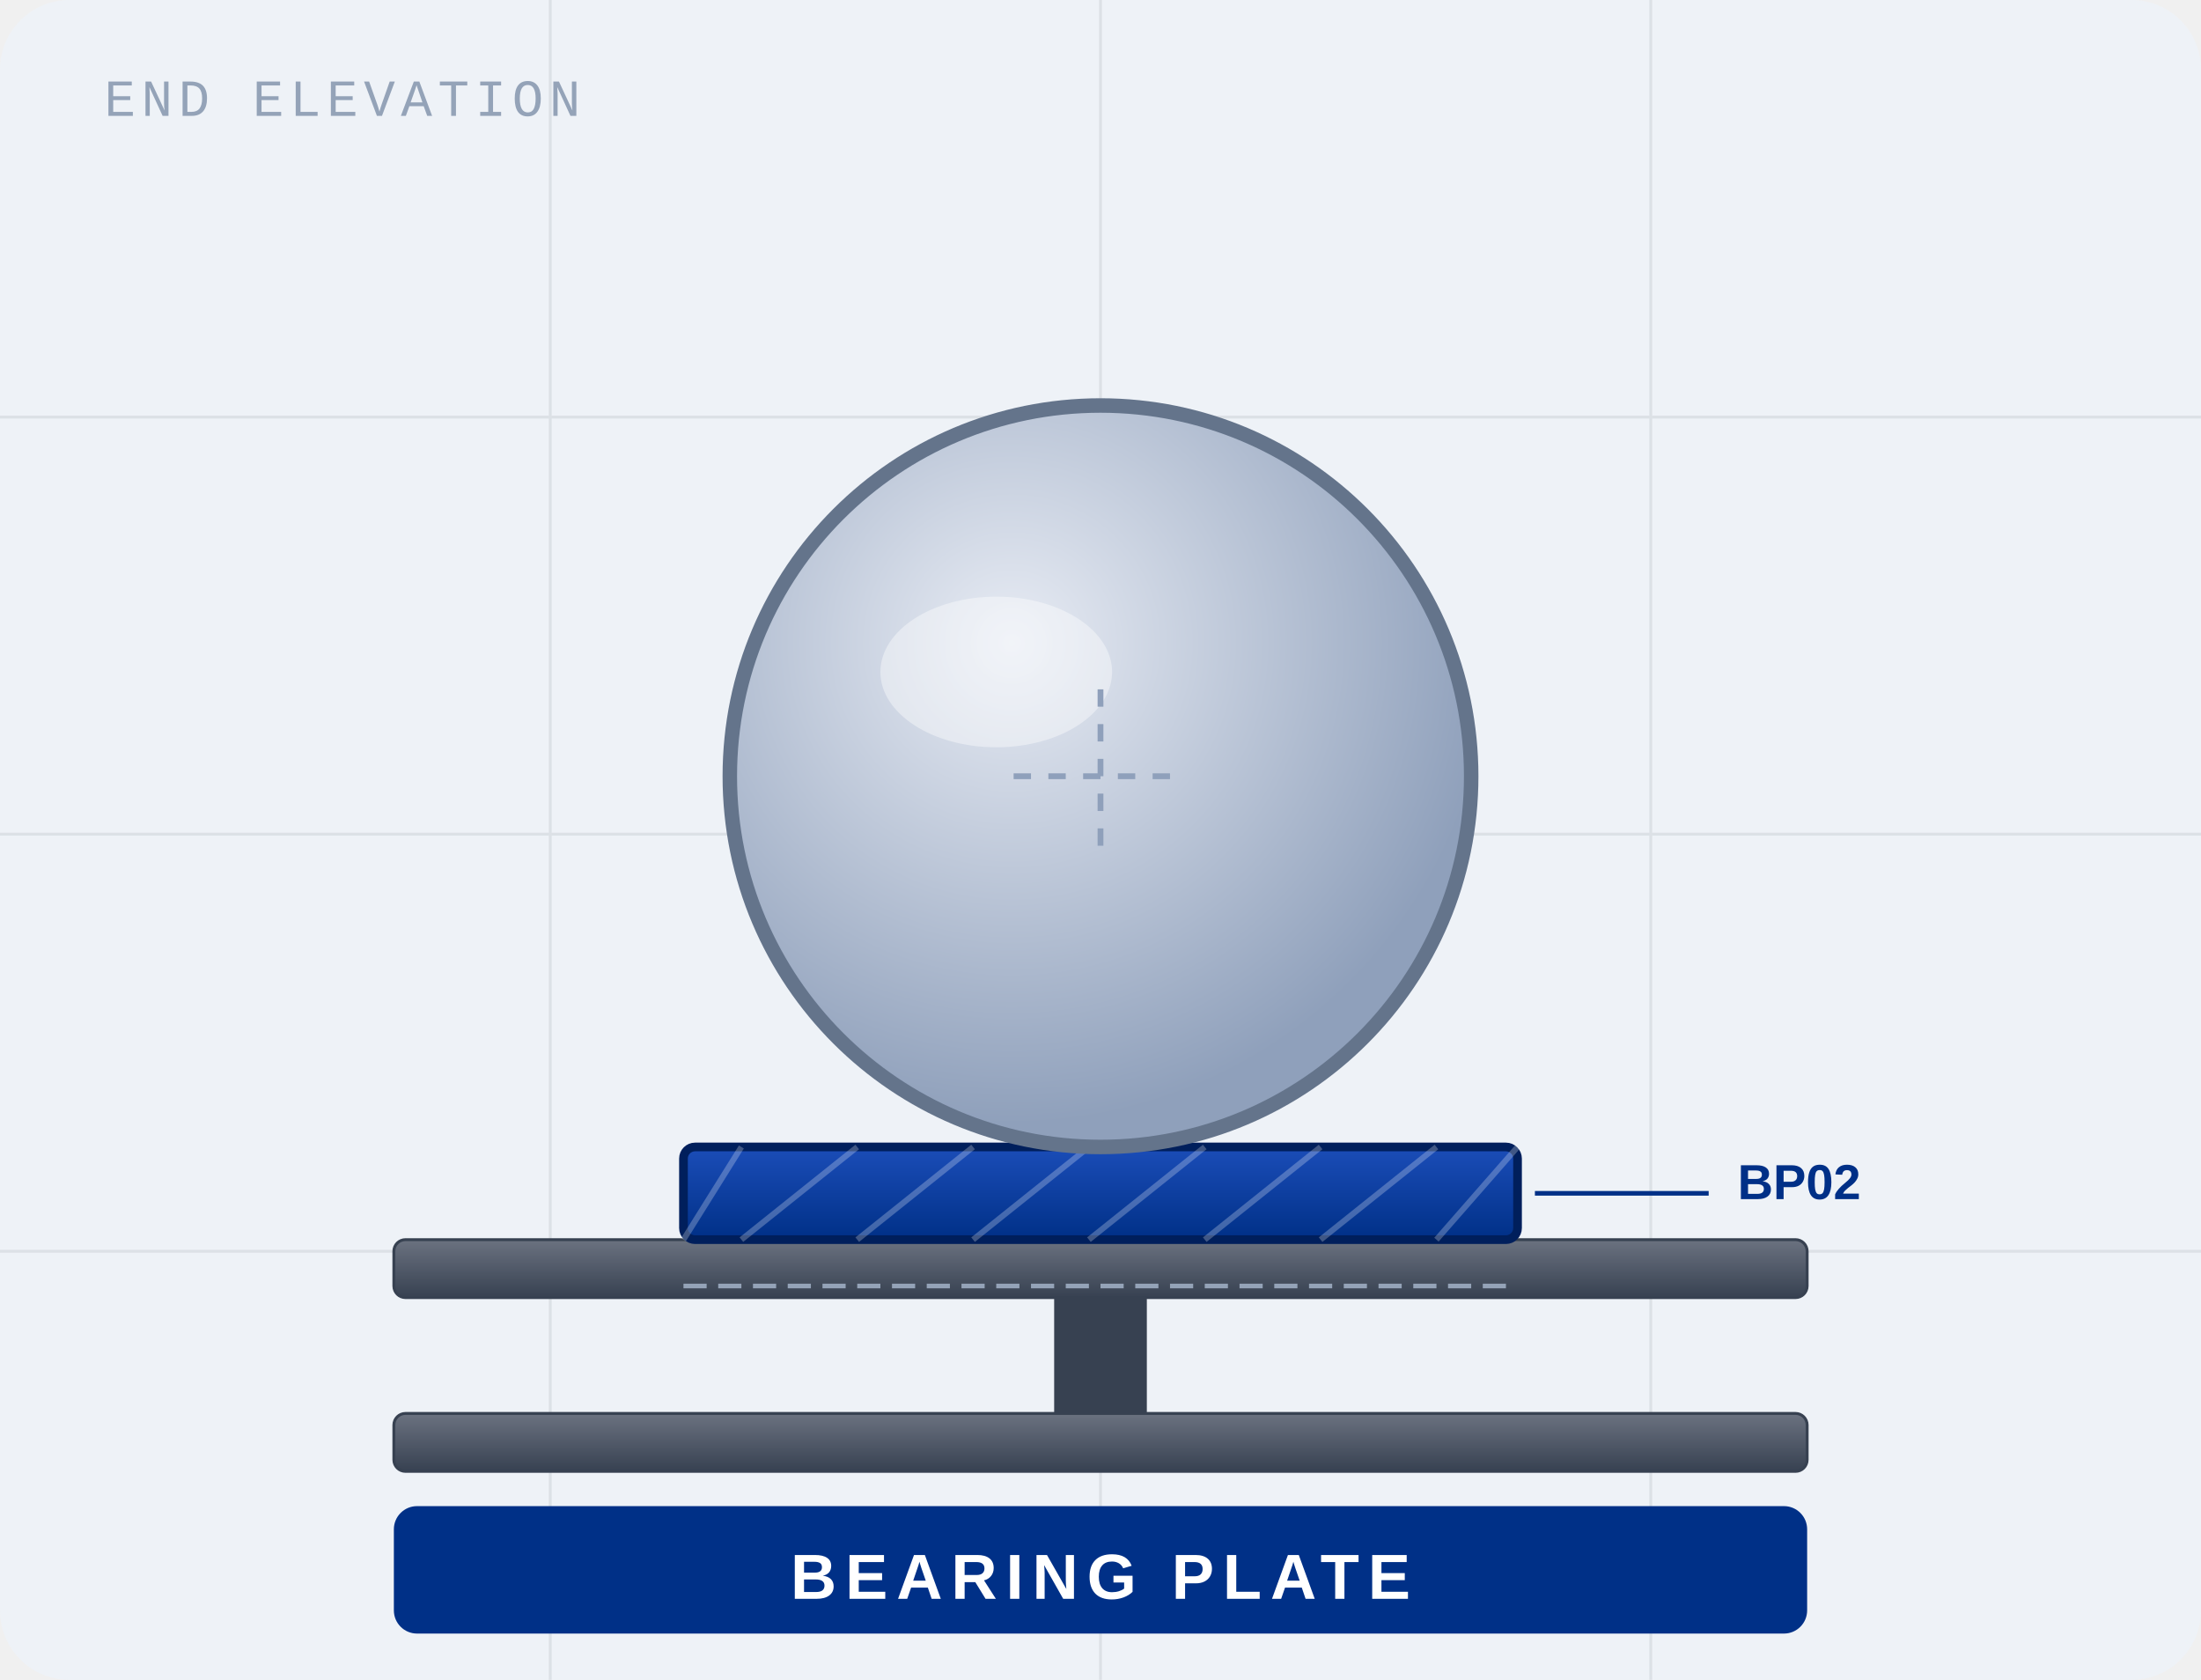
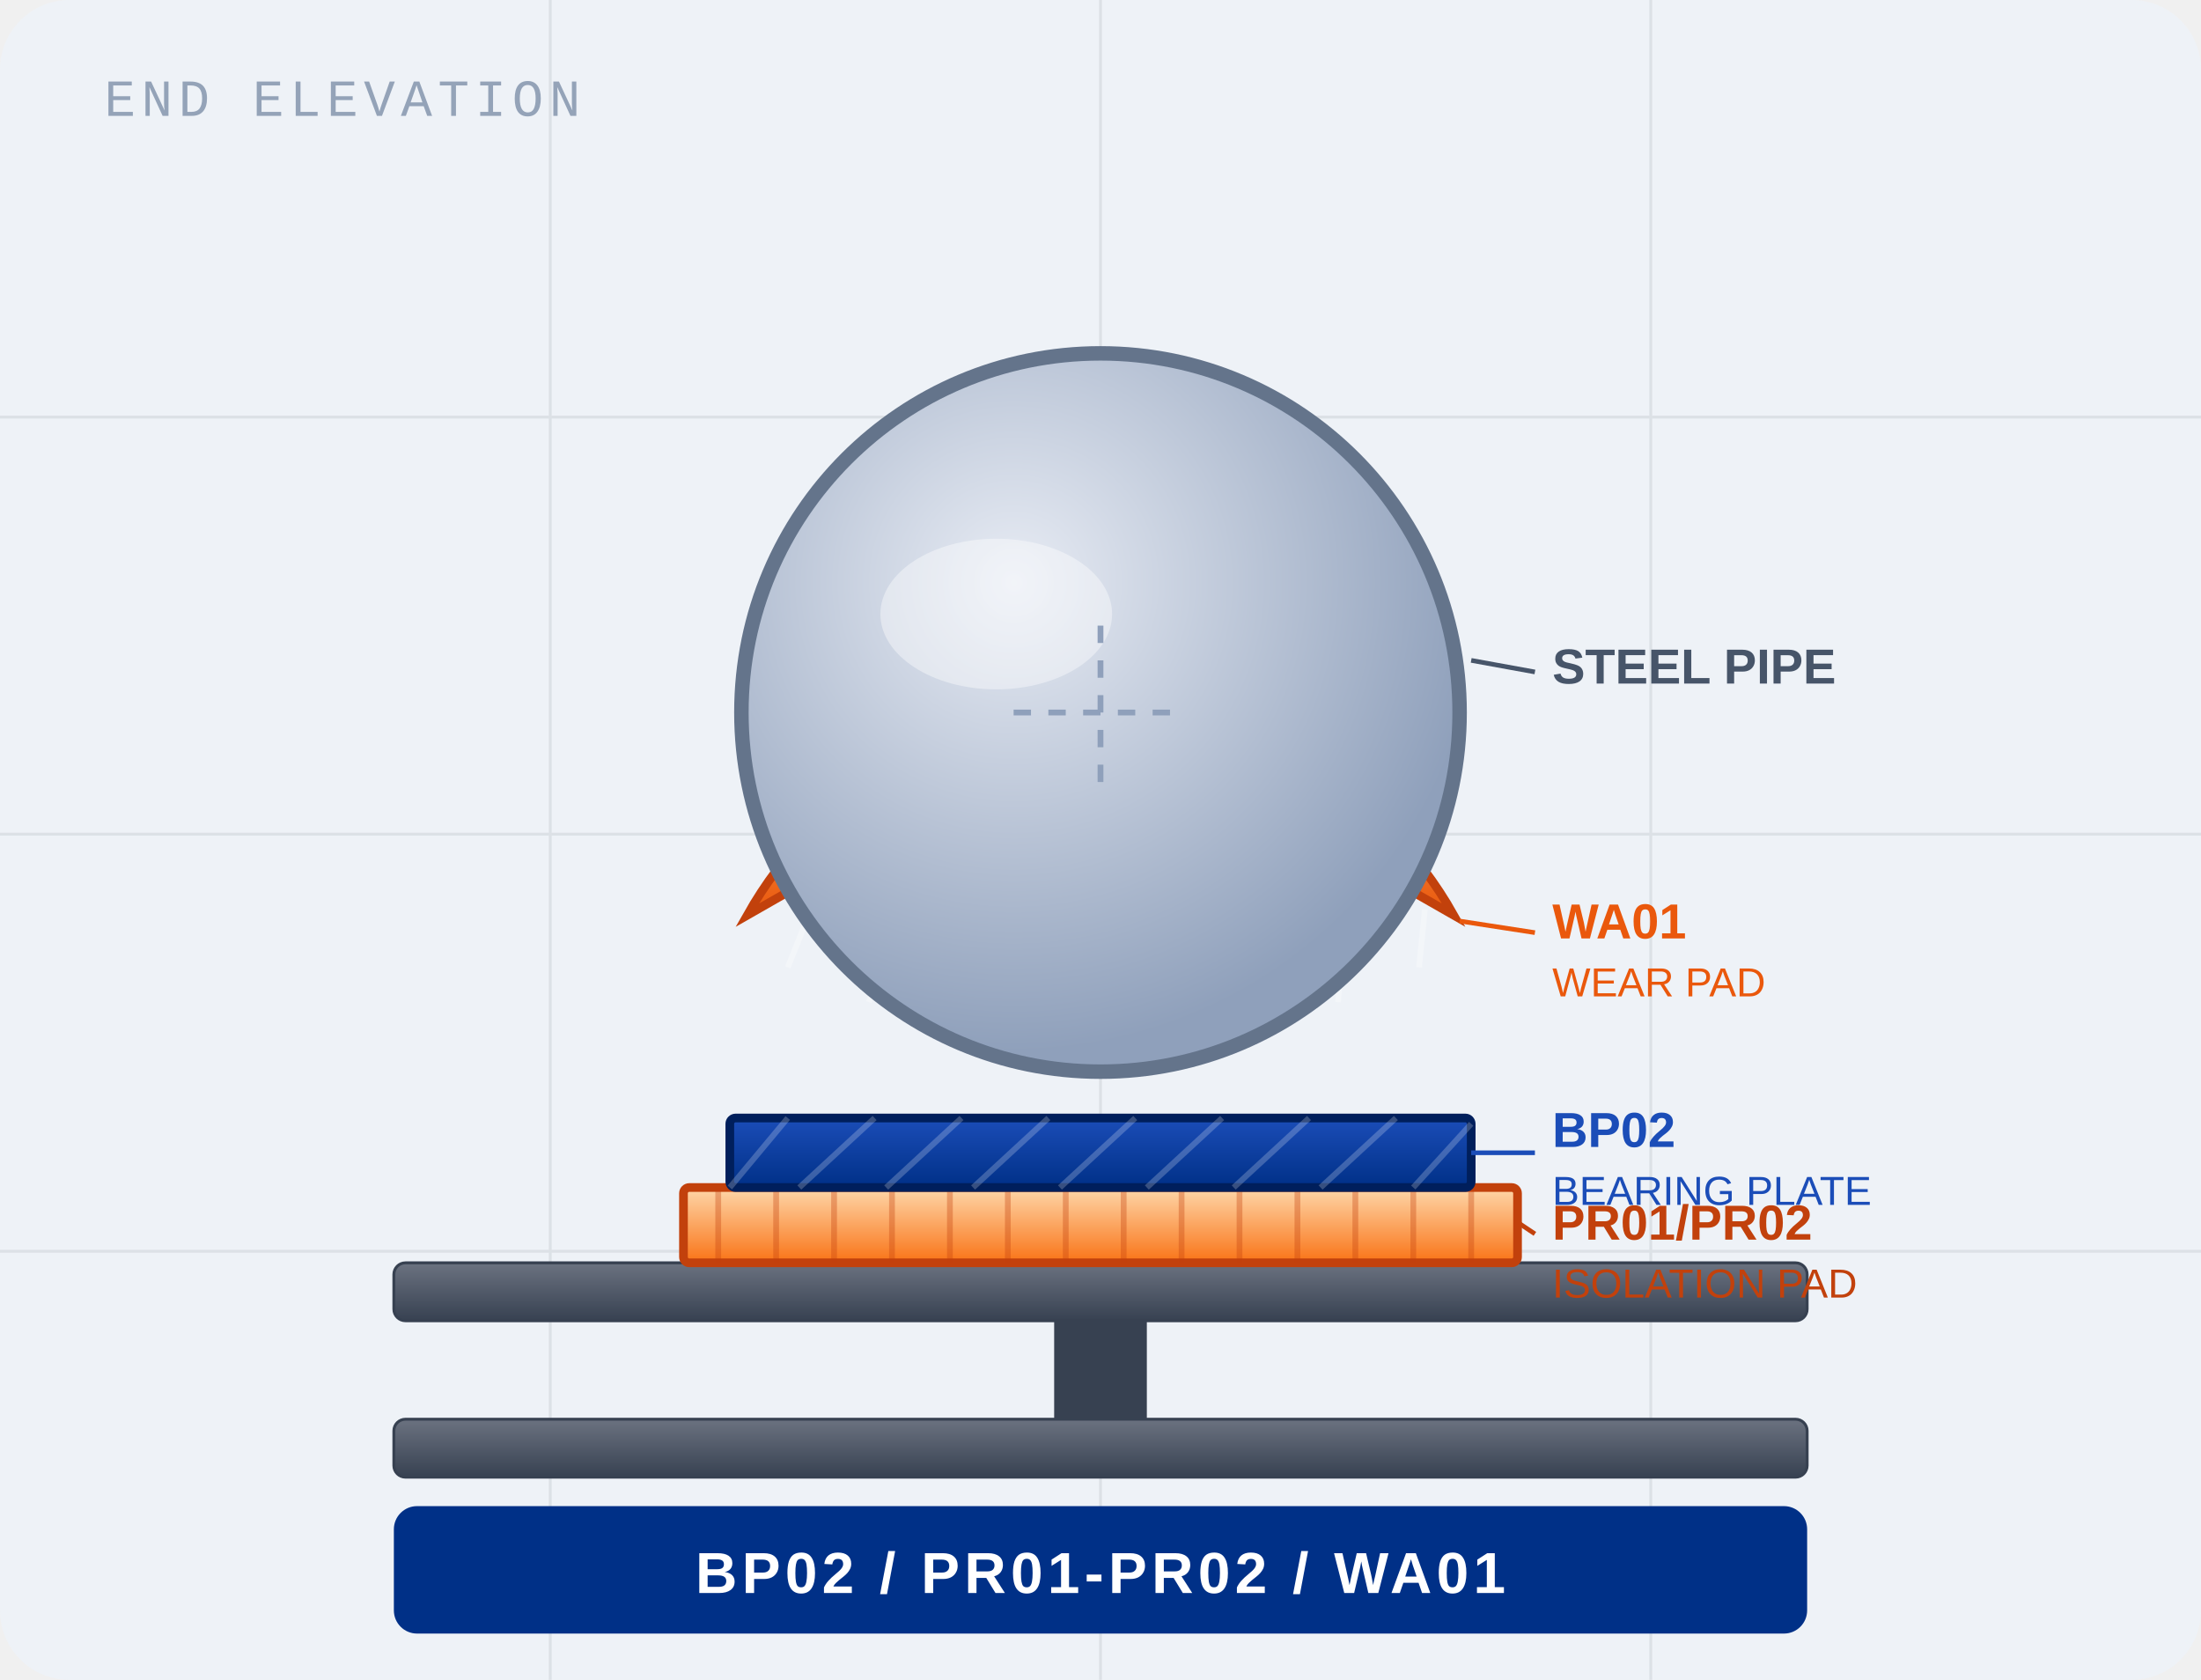
<svg xmlns="http://www.w3.org/2000/svg" viewBox="0 0 380 290">
  <defs>
    <radialGradient id="pg" cx="38%" cy="32%" r="65%">
      <stop offset="0%" stop-color="#E8ECF4" />
      <stop offset="100%" stop-color="#8FA0BB" />
    </radialGradient>
    <linearGradient id="sg" x1="0" y1="0" x2="0" y2="1">
      <stop offset="0%" stop-color="#6B7280" />
      <stop offset="100%" stop-color="#374151" />
    </linearGradient>
    <linearGradient id="bg" x1="0" y1="0" x2="0" y2="1">
      <stop offset="0%" stop-color="#1B4DB8" />
      <stop offset="100%" stop-color="#003087" />
    </linearGradient>
+     <linearGradient id="og" x1="0" y1="0" x2="0" y2="1">
+       <stop offset="0%" stop-color="#FDBA74" />
+       <stop offset="100%" stop-color="#EA580C" />
+     </linearGradient>
+     <linearGradient id="ig" x1="0" y1="0" x2="0" y2="1">
+       <stop offset="0%" stop-color="#FED7AA" />
+       <stop offset="100%" stop-color="#F97316" />
+     </linearGradient>
  </defs>
  <rect width="380" height="290" fill="#EEF2F7" rx="12" />
  <g stroke="#D1D5DB" stroke-width="0.5" opacity="0.6">
    <line x1="0" y1="72" x2="380" y2="72" />
    <line x1="0" y1="144" x2="380" y2="144" />
    <line x1="0" y1="216" x2="380" y2="216" />
    <line x1="95" y1="0" x2="95" y2="290" />
    <line x1="190" y1="0" x2="190" y2="290" />
    <line x1="285" y1="0" x2="285" y2="290" />
  </g>
  <text x="18" y="20" font-family="'Courier New',monospace" font-size="9" fill="#94A3B8" letter-spacing="1">END ELEVATION</text>
-   <rect x="68" y="214" width="244" height="10" rx="2" fill="url(#sg)" stroke="#374151" stroke-width="0.5" />
-   <rect x="182" y="224" width="16" height="20" fill="#374151" />
-   <rect x="68" y="244" width="244" height="10" rx="2" fill="url(#sg)" stroke="#374151" stroke-width="0.5" />
-   <rect x="118" y="198" width="144" height="16" rx="2" fill="url(#bg)" stroke="#001F5C" stroke-width="1.5" />
-   <g stroke="rgba(255,255,255,0.25)" stroke-width="1">
-     <line x1="128" y1="198" x2="118" y2="214" />
-     <line x1="148" y1="198" x2="128" y2="214" />
-     <line x1="168" y1="198" x2="148" y2="214" />
-     <line x1="188" y1="198" x2="168" y2="214" />
-     <line x1="208" y1="198" x2="188" y2="214" />
-     <line x1="228" y1="198" x2="208" y2="214" />
-     <line x1="248" y1="198" x2="228" y2="214" />
-     <line x1="262" y1="198" x2="248" y2="214" />
+   <rect x="68" y="218" width="244" height="10" rx="2" fill="url(#sg)" stroke="#374151" stroke-width="0.5" />
+   <rect x="182" y="228" width="16" height="17" fill="#374151" />
+   <rect x="68" y="245" width="244" height="10" rx="2" fill="url(#sg)" stroke="#374151" stroke-width="0.5" />
+   <rect x="118" y="205" width="144" height="13" rx="1" fill="url(#ig)" stroke="#C2410C" stroke-width="1.5" />
+   <g stroke="rgba(194,65,12,0.35)" stroke-width="1">
+     <line x1="124" y1="205" x2="124" y2="218" />
+     <line x1="134" y1="205" x2="134" y2="218" />
+     <line x1="144" y1="205" x2="144" y2="218" />
+     <line x1="154" y1="205" x2="154" y2="218" />
+     <line x1="164" y1="205" x2="164" y2="218" />
+     <line x1="174" y1="205" x2="174" y2="218" />
+     <line x1="184" y1="205" x2="184" y2="218" />
+     <line x1="194" y1="205" x2="194" y2="218" />
+     <line x1="204" y1="205" x2="204" y2="218" />
+     <line x1="214" y1="205" x2="214" y2="218" />
+     <line x1="224" y1="205" x2="224" y2="218" />
+     <line x1="234" y1="205" x2="234" y2="218" />
+     <line x1="244" y1="205" x2="244" y2="218" />
+     <line x1="254" y1="205" x2="254" y2="218" />
  </g>
-   <circle cx="190" cy="134" r="64" fill="url(#pg)" stroke="#64748B" stroke-width="2.5" />
-   <ellipse cx="172" cy="116" rx="20" ry="13" fill="rgba(255,255,255,0.4)" />
-   <line x1="190" y1="119" x2="190" y2="149" stroke="#8FA0BB" stroke-width="1" stroke-dasharray="3,3" />
-   <line x1="175" y1="134" x2="205" y2="134" stroke="#8FA0BB" stroke-width="1" stroke-dasharray="3,3" />
-   <line x1="118" y1="222" x2="262" y2="222" stroke="#94A3B8" stroke-width="0.8" stroke-dasharray="4,2" />
-   <text x="300" y="207" font-family="'Arial',sans-serif" font-size="8.5" fill="#003087" font-weight="600">BP02</text>
-   <line x1="265" y1="206" x2="295" y2="206" stroke="#003087" stroke-width="0.8" />
+   <rect x="126" y="193" width="128" height="12" rx="1" fill="url(#bg)" stroke="#001F5C" stroke-width="1.5" />
+   <g stroke="rgba(255,255,255,0.22)" stroke-width="1">
+     <line x1="136" y1="193" x2="126" y2="205" />
+     <line x1="151" y1="193" x2="138" y2="205" />
+     <line x1="166" y1="193" x2="153" y2="205" />
+     <line x1="181" y1="193" x2="168" y2="205" />
+     <line x1="196" y1="193" x2="183" y2="205" />
+     <line x1="211" y1="193" x2="198" y2="205" />
+     <line x1="226" y1="193" x2="213" y2="205" />
+     <line x1="241" y1="193" x2="228" y2="205" />
+     <line x1="254" y1="194" x2="244" y2="205" />
+   </g>
+   <path d="M 136,154 A 62 62 0 0 1 244,154 L 251,158 A 70 70 0 0 0 129,158 Z" fill="url(#og)" stroke="#C2410C" stroke-width="1.5" />
+   <g stroke="rgba(255,255,255,0.28)" stroke-width="1">
+     <line x1="140" y1="157" x2="136" y2="167" />
+     <line x1="154" y1="162" x2="150" y2="173" />
+     <line x1="169" y1="165" x2="166" y2="177" />
+     <line x1="185" y1="167" x2="183" y2="179" />
+     <line x1="201" y1="167" x2="199" y2="179" />
+     <line x1="217" y1="165" x2="215" y2="177" />
+     <line x1="232" y1="162" x2="231" y2="173" />
+     <line x1="246" y1="157" x2="245" y2="167" />
+   </g>
+   <circle cx="190" cy="123" r="62" fill="url(#pg)" stroke="#64748B" stroke-width="2.5" />
+   <ellipse cx="172" cy="106" rx="20" ry="13" fill="rgba(255,255,255,0.4)" />
+   <line x1="190" y1="108" x2="190" y2="138" stroke="#8FA0BB" stroke-width="1" stroke-dasharray="3,3" />
+   <line x1="175" y1="123" x2="205" y2="123" stroke="#8FA0BB" stroke-width="1" stroke-dasharray="3,3" />
+   <text x="268" y="118" font-family="'Arial',sans-serif" font-size="8.5" fill="#475569" font-weight="700">STEEL PIPE</text>
+   <line x1="254" y1="114" x2="265" y2="116" stroke="#475569" stroke-width="0.8" />
+   <text x="268" y="162" font-family="'Arial',sans-serif" font-size="8.5" fill="#EA580C" font-weight="700">WA01</text>
+   <text x="268" y="172" font-family="'Arial',sans-serif" font-size="7" fill="#EA580C">WEAR PAD</text>
+   <line x1="252" y1="159" x2="265" y2="161" stroke="#EA580C" stroke-width="0.8" />
+   <text x="268" y="198" font-family="'Arial',sans-serif" font-size="8.5" fill="#1B4DB8" font-weight="700">BP02</text>
+   <text x="268" y="208" font-family="'Arial',sans-serif" font-size="7" fill="#1B4DB8">BEARING PLATE</text>
+   <line x1="254" y1="199" x2="265" y2="199" stroke="#1B4DB8" stroke-width="0.8" />
+   <text x="268" y="214" font-family="'Arial',sans-serif" font-size="8.5" fill="#C2410C" font-weight="700">PR01/PR02</text>
+   <text x="268" y="224" font-family="'Arial',sans-serif" font-size="7" fill="#C2410C">ISOLATION PAD</text>
+   <line x1="262" y1="211" x2="265" y2="213" stroke="#C2410C" stroke-width="0.8" />
  <rect x="68" y="260" width="244" height="22" rx="4" fill="#003087" />
-   <text x="190" y="276" text-anchor="middle" font-family="'Arial',sans-serif" font-size="11" font-weight="700" fill="white" letter-spacing="1.5">BEARING PLATE</text>
+   <text x="190" y="275" text-anchor="middle" font-family="'Arial',sans-serif" font-size="10" font-weight="700" fill="white" letter-spacing="0.8">BP02 / PR01-PR02 / WA01</text>
</svg>
